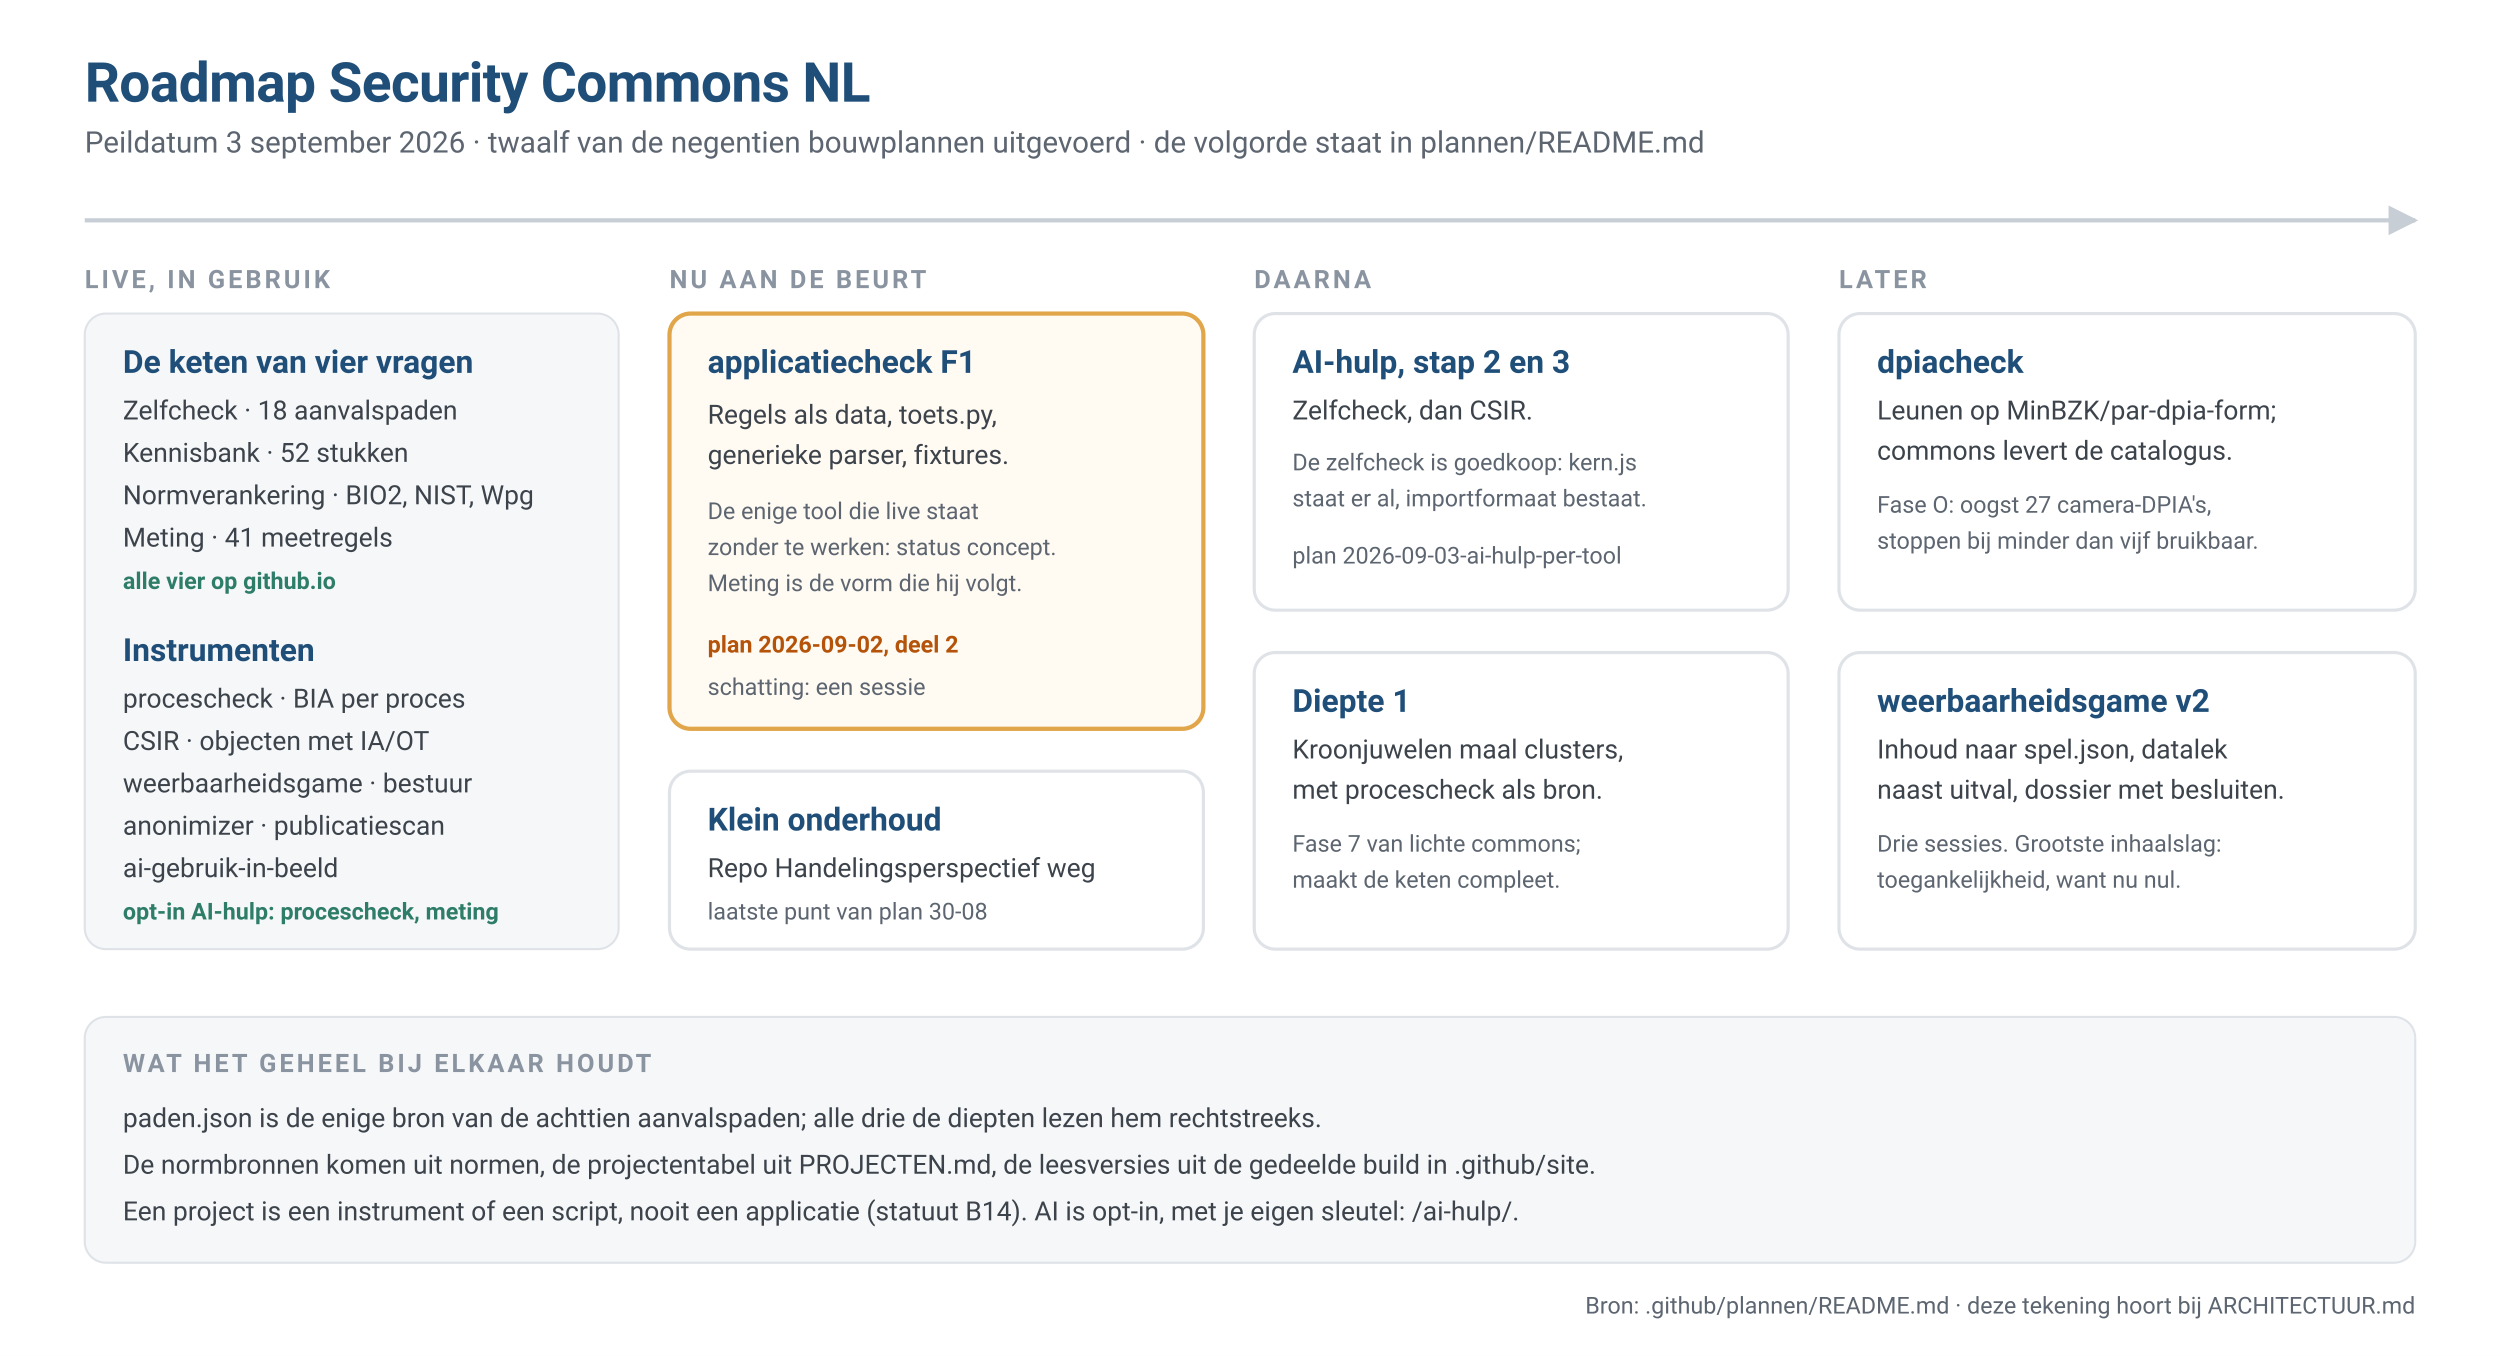
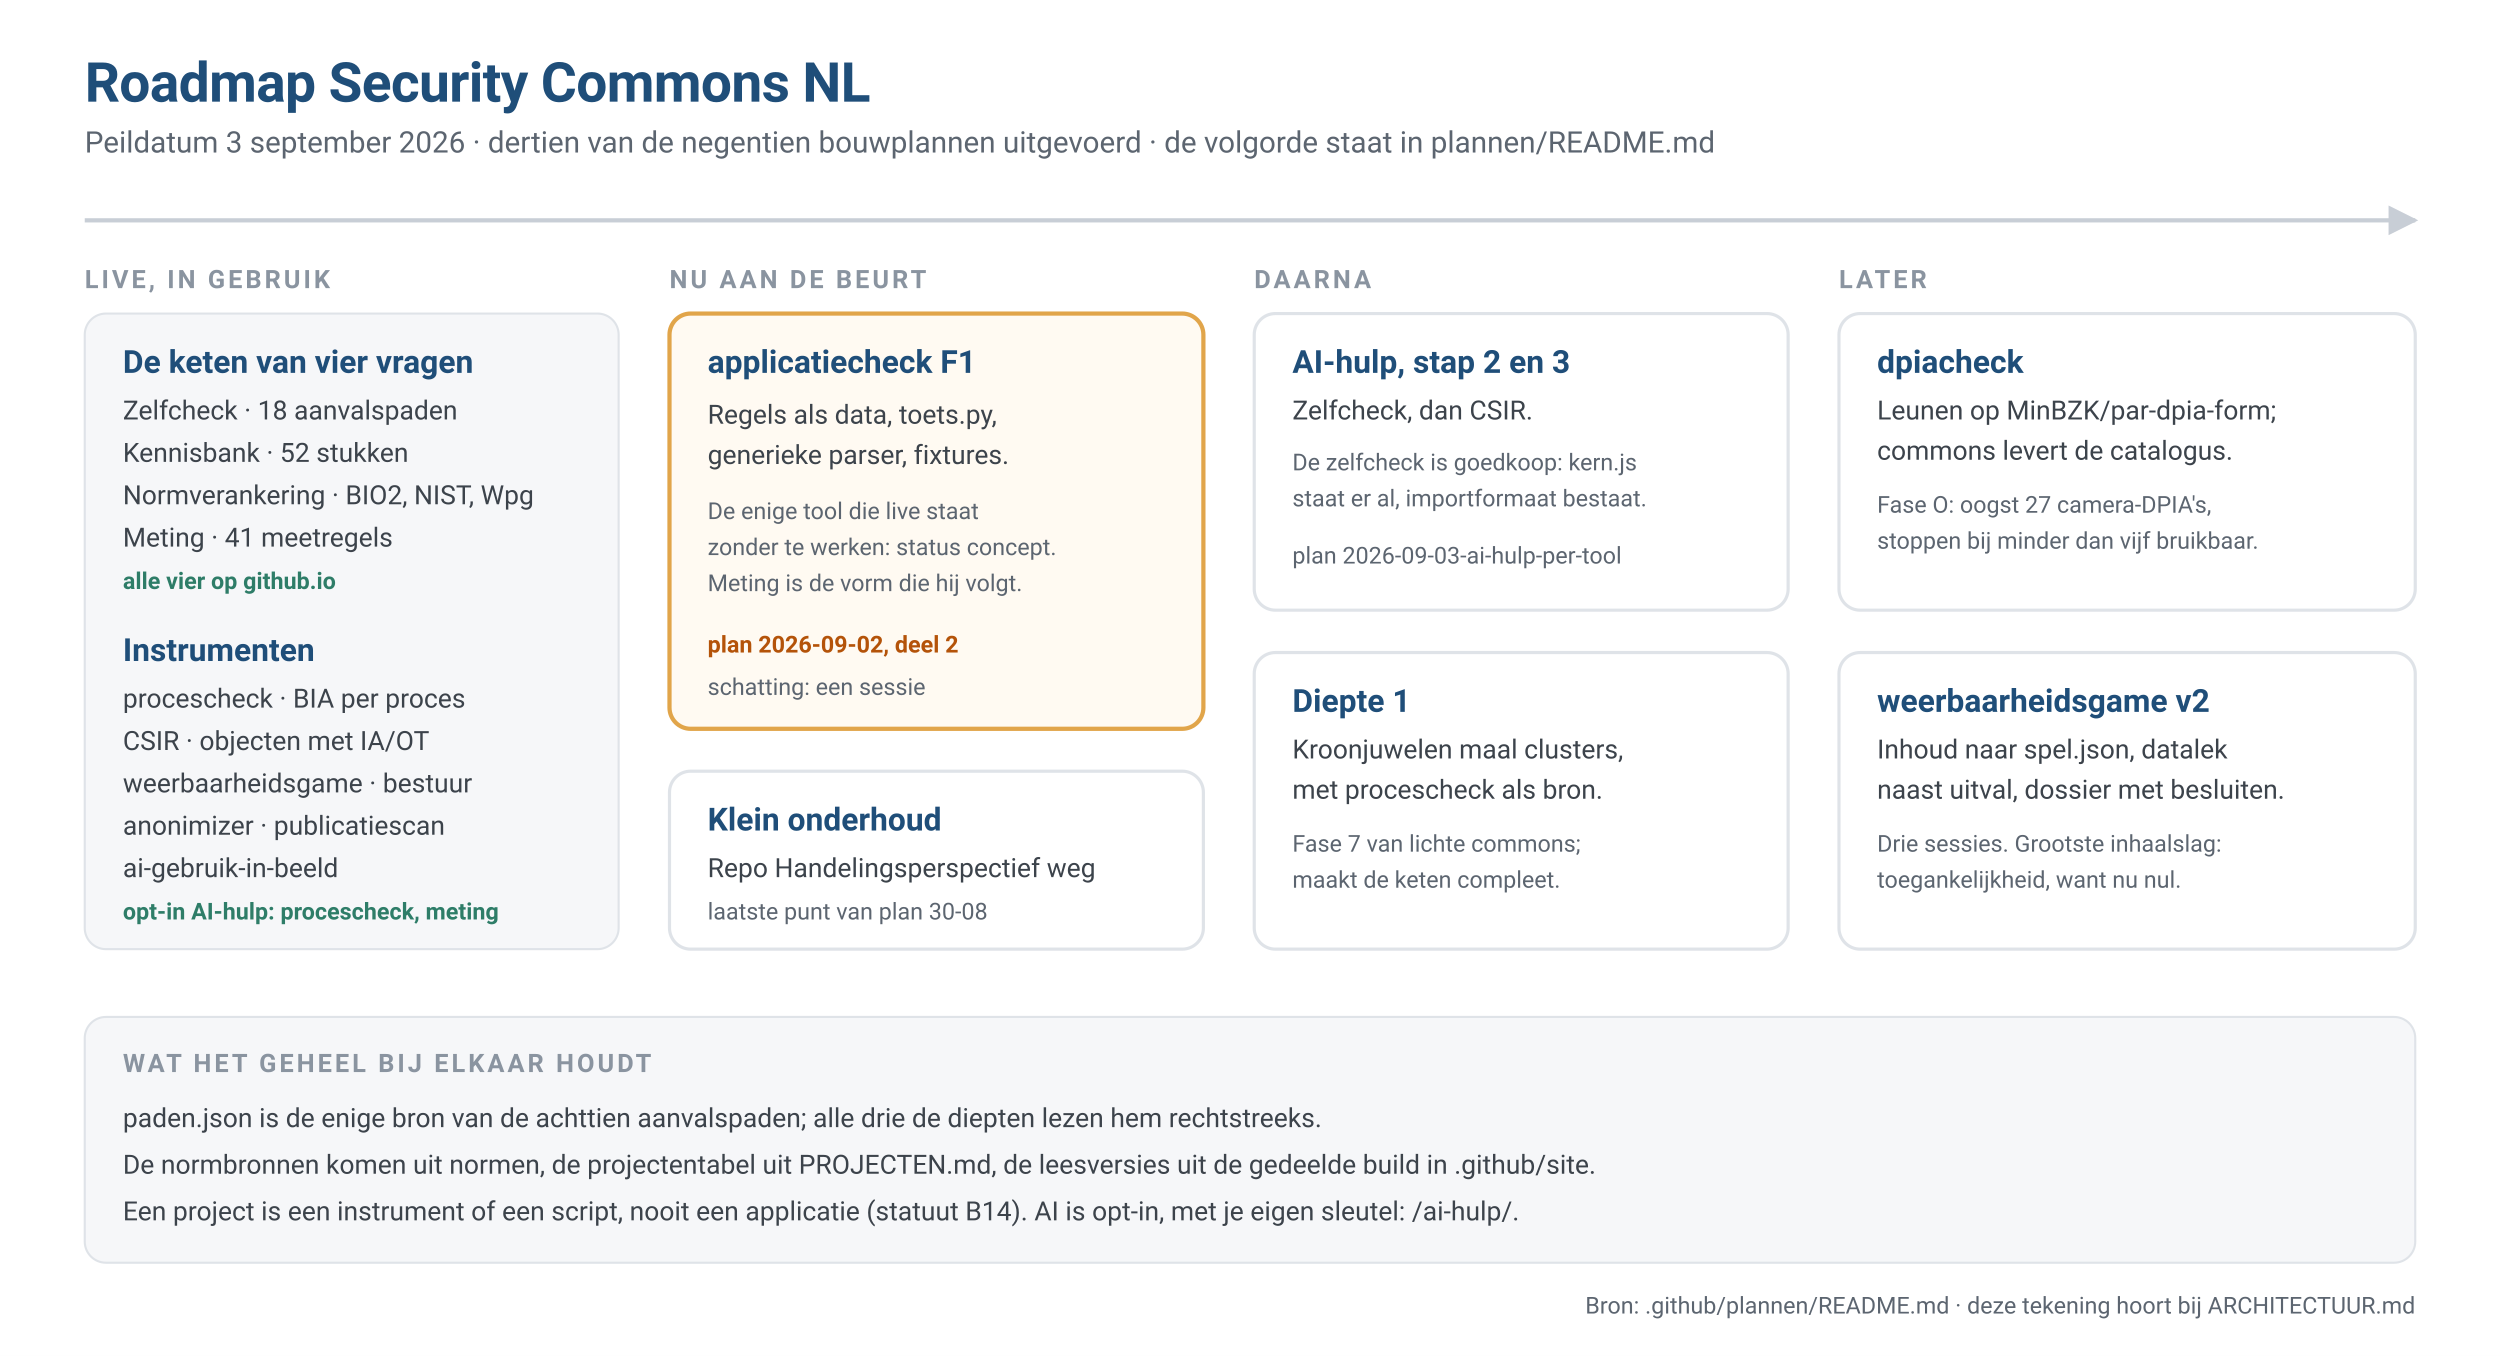
<svg xmlns="http://www.w3.org/2000/svg" viewBox="0 0 1180 640" width="1180" height="640" role="img" aria-labelledby="titel beschrijving">
  <defs>
    <style>
      .t     { font-family: -apple-system, BlinkMacSystemFont, "Segoe UI", Roboto, Arial, sans-serif; fill: #1a1d21; }
      .h1    { font-size: 26px; font-weight: 700; fill: #1f4e79; letter-spacing: -0.3px; }
      .sub   { font-size: 14px; fill: #5c6570; }
      .baan  { font-size: 12px; font-weight: 700; fill: #8a94a0; letter-spacing: 1.4px; }
      .kop   { font-size: 15px; font-weight: 700; fill: #1f4e79; }
      .lbl   { font-size: 12.5px; fill: #3c434b; }
      .klein { font-size: 11px; fill: #5c6570; }
      .live  { font-size: 11px; font-weight: 700; fill: #2e7d68; }
      .nu    { font-size: 11px; font-weight: 700; fill: #b45309; }
      .card  { fill: #ffffff; stroke: #dfe3e8; stroke-width: 1.5; }
      .kaart-nu { fill: #fffaf2; stroke: #e1a54a; stroke-width: 2; }
      .strook { fill: #f6f7f9; stroke: #dfe3e8; stroke-width: 1; }
      .pijl  { stroke: #c8ced6; stroke-width: 2; fill: none; }
    </style>
    <marker id="punt" viewBox="0 0 10 10" refX="9" refY="5" markerWidth="7" markerHeight="7" orient="auto">
      <path d="M0,0 L10,5 L0,10 z" fill="#c8ced6" />
    </marker>
  </defs>
  <rect width="1180" height="640" fill="#ffffff" />
  <text class="t h1" x="40" y="48">Roadmap Security Commons NL</text>
-   <text class="t sub" x="40" y="72">Peildatum 3 september 2026 · twaalf van de negentien bouwplannen uitgevoerd · de volgorde staat in plannen/README.md</text>
+   <text class="t sub" x="40" y="72">Peildatum 3 september 2026 · dertien van de negentien bouwplannen uitgevoerd · de volgorde staat in plannen/README.md</text>
  <line class="pijl" x1="40" y1="104" x2="1140" y2="104" marker-end="url(#punt)" />
  <text class="t baan" x="40" y="136">LIVE, IN GEBRUIK</text>
  <rect class="strook" x="40" y="148" width="252" height="300" rx="10" />
  <text class="t kop" x="58" y="176">De keten van vier vragen</text>
  <text class="t lbl" x="58" y="198">Zelfcheck · 18 aanvalspaden</text>
  <text class="t lbl" x="58" y="218">Kennisbank · 52 stukken</text>
  <text class="t lbl" x="58" y="238">Normverankering · BIO2, NIST, Wpg</text>
  <text class="t lbl" x="58" y="258">Meting · 41 meetregels</text>
  <text class="t live" x="58" y="278">alle vier op github.io</text>
  <text class="t kop" x="58" y="312">Instrumenten</text>
  <text class="t lbl" x="58" y="334">procescheck · BIA per proces</text>
  <text class="t lbl" x="58" y="354">CSIR · objecten met IA/OT</text>
  <text class="t lbl" x="58" y="374">weerbaarheidsgame · bestuur</text>
  <text class="t lbl" x="58" y="394">anonimizer · publicatiescan</text>
  <text class="t lbl" x="58" y="414">ai-gebruik-in-beeld</text>
  <text class="t live" x="58" y="434">opt-in AI-hulp: procescheck, meting</text>
  <text class="t baan" x="316" y="136">NU AAN DE BEURT</text>
  <rect class="kaart-nu" x="316" y="148" width="252" height="196" rx="10" />
  <text class="t kop" x="334" y="176">applicatiecheck F1</text>
  <text class="t lbl" x="334" y="200">Regels als data, toets.py,</text>
  <text class="t lbl" x="334" y="219">generieke parser, fixtures.</text>
  <text class="t klein" x="334" y="245">De enige tool die live staat</text>
  <text class="t klein" x="334" y="262">zonder te werken: status concept.</text>
  <text class="t klein" x="334" y="279">Meting is de vorm die hij volgt.</text>
  <text class="t nu" x="334" y="308">plan 2026-09-02, deel 2</text>
  <text class="t klein" x="334" y="328">schatting: een sessie</text>
  <rect class="card" x="316" y="364" width="252" height="84" rx="10" />
  <text class="t kop" x="334" y="392">Klein onderhoud</text>
  <text class="t lbl" x="334" y="414">Repo Handelingsperspectief weg</text>
  <text class="t klein" x="334" y="434">laatste punt van plan 30-08</text>
  <text class="t baan" x="592" y="136">DAARNA</text>
  <rect class="card" x="592" y="148" width="252" height="140" rx="10" />
  <text class="t kop" x="610" y="176">AI-hulp, stap 2 en 3</text>
  <text class="t lbl" x="610" y="198">Zelfcheck, dan CSIR.</text>
  <text class="t klein" x="610" y="222">De zelfcheck is goedkoop: kern.js</text>
  <text class="t klein" x="610" y="239">staat er al, importformaat bestaat.</text>
  <text class="t klein" x="610" y="266">plan 2026-09-03-ai-hulp-per-tool</text>
  <rect class="card" x="592" y="308" width="252" height="140" rx="10" />
  <text class="t kop" x="610" y="336">Diepte 1</text>
  <text class="t lbl" x="610" y="358">Kroonjuwelen maal clusters,</text>
  <text class="t lbl" x="610" y="377">met procescheck als bron.</text>
  <text class="t klein" x="610" y="402">Fase 7 van lichte commons;</text>
  <text class="t klein" x="610" y="419">maakt de keten compleet.</text>
  <text class="t baan" x="868" y="136">LATER</text>
  <rect class="card" x="868" y="148" width="272" height="140" rx="10" />
  <text class="t kop" x="886" y="176">dpiacheck</text>
  <text class="t lbl" x="886" y="198">Leunen op MinBZK/par-dpia-form;</text>
  <text class="t lbl" x="886" y="217">commons levert de catalogus.</text>
  <text class="t klein" x="886" y="242">Fase O: oogst 27 camera-DPIA's,</text>
  <text class="t klein" x="886" y="259">stoppen bij minder dan vijf bruikbaar.</text>
  <rect class="card" x="868" y="308" width="272" height="140" rx="10" />
  <text class="t kop" x="886" y="336">weerbaarheidsgame v2</text>
  <text class="t lbl" x="886" y="358">Inhoud naar spel.json, datalek</text>
  <text class="t lbl" x="886" y="377">naast uitval, dossier met besluiten.</text>
  <text class="t klein" x="886" y="402">Drie sessies. Grootste inhaalslag:</text>
  <text class="t klein" x="886" y="419">toegankelijkheid, want nu nul.</text>
  <rect class="strook" x="40" y="480" width="1100" height="116" rx="10" />
  <text class="t baan" x="58" y="506">WAT HET GEHEEL BIJ ELKAAR HOUDT</text>
  <text class="t lbl" x="58" y="532">paden.json is de enige bron van de achttien aanvalspaden; alle drie de diepten lezen hem rechtstreeks.</text>
  <text class="t lbl" x="58" y="554">De normbronnen komen uit normen, de projectentabel uit PROJECTEN.md, de leesversies uit de gedeelde build in .github/site.</text>
  <text class="t lbl" x="58" y="576">Een project is een instrument of een script, nooit een applicatie (statuut B14). AI is opt-in, met je eigen sleutel: /ai-hulp/.</text>
  <text class="t klein" x="1140" y="620" text-anchor="end">Bron: .github/plannen/README.md · deze tekening hoort bij ARCHITECTUUR.md</text>
</svg>
